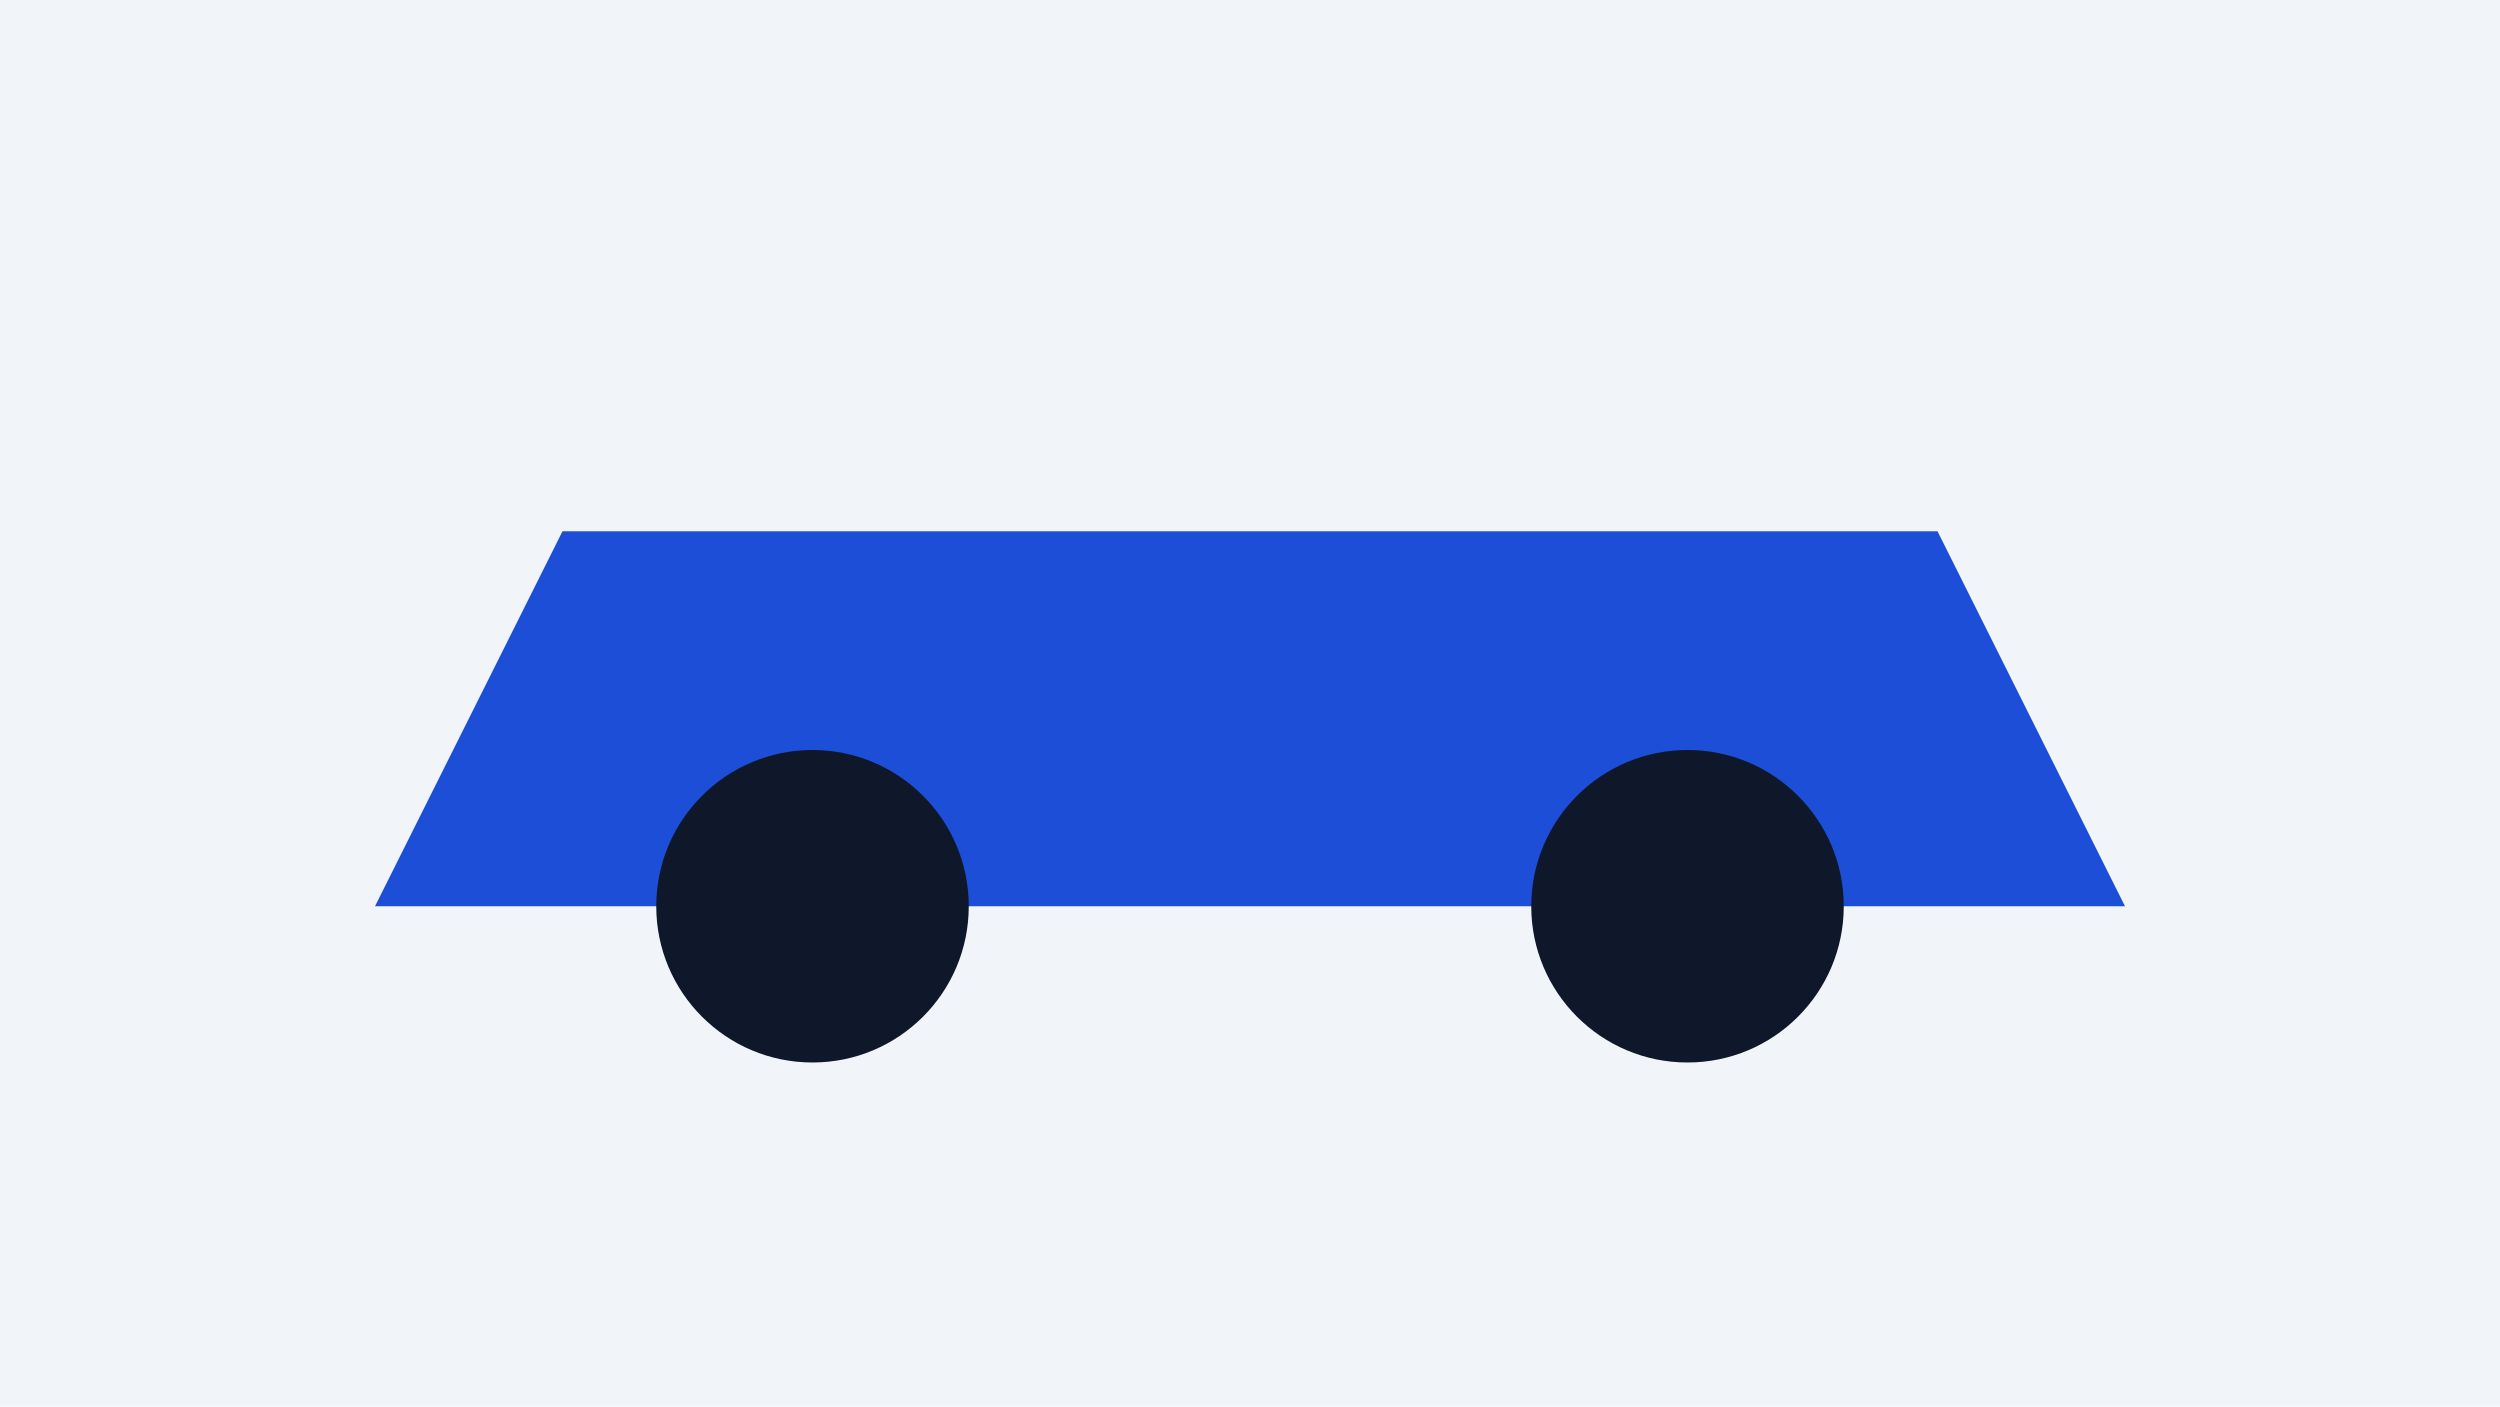
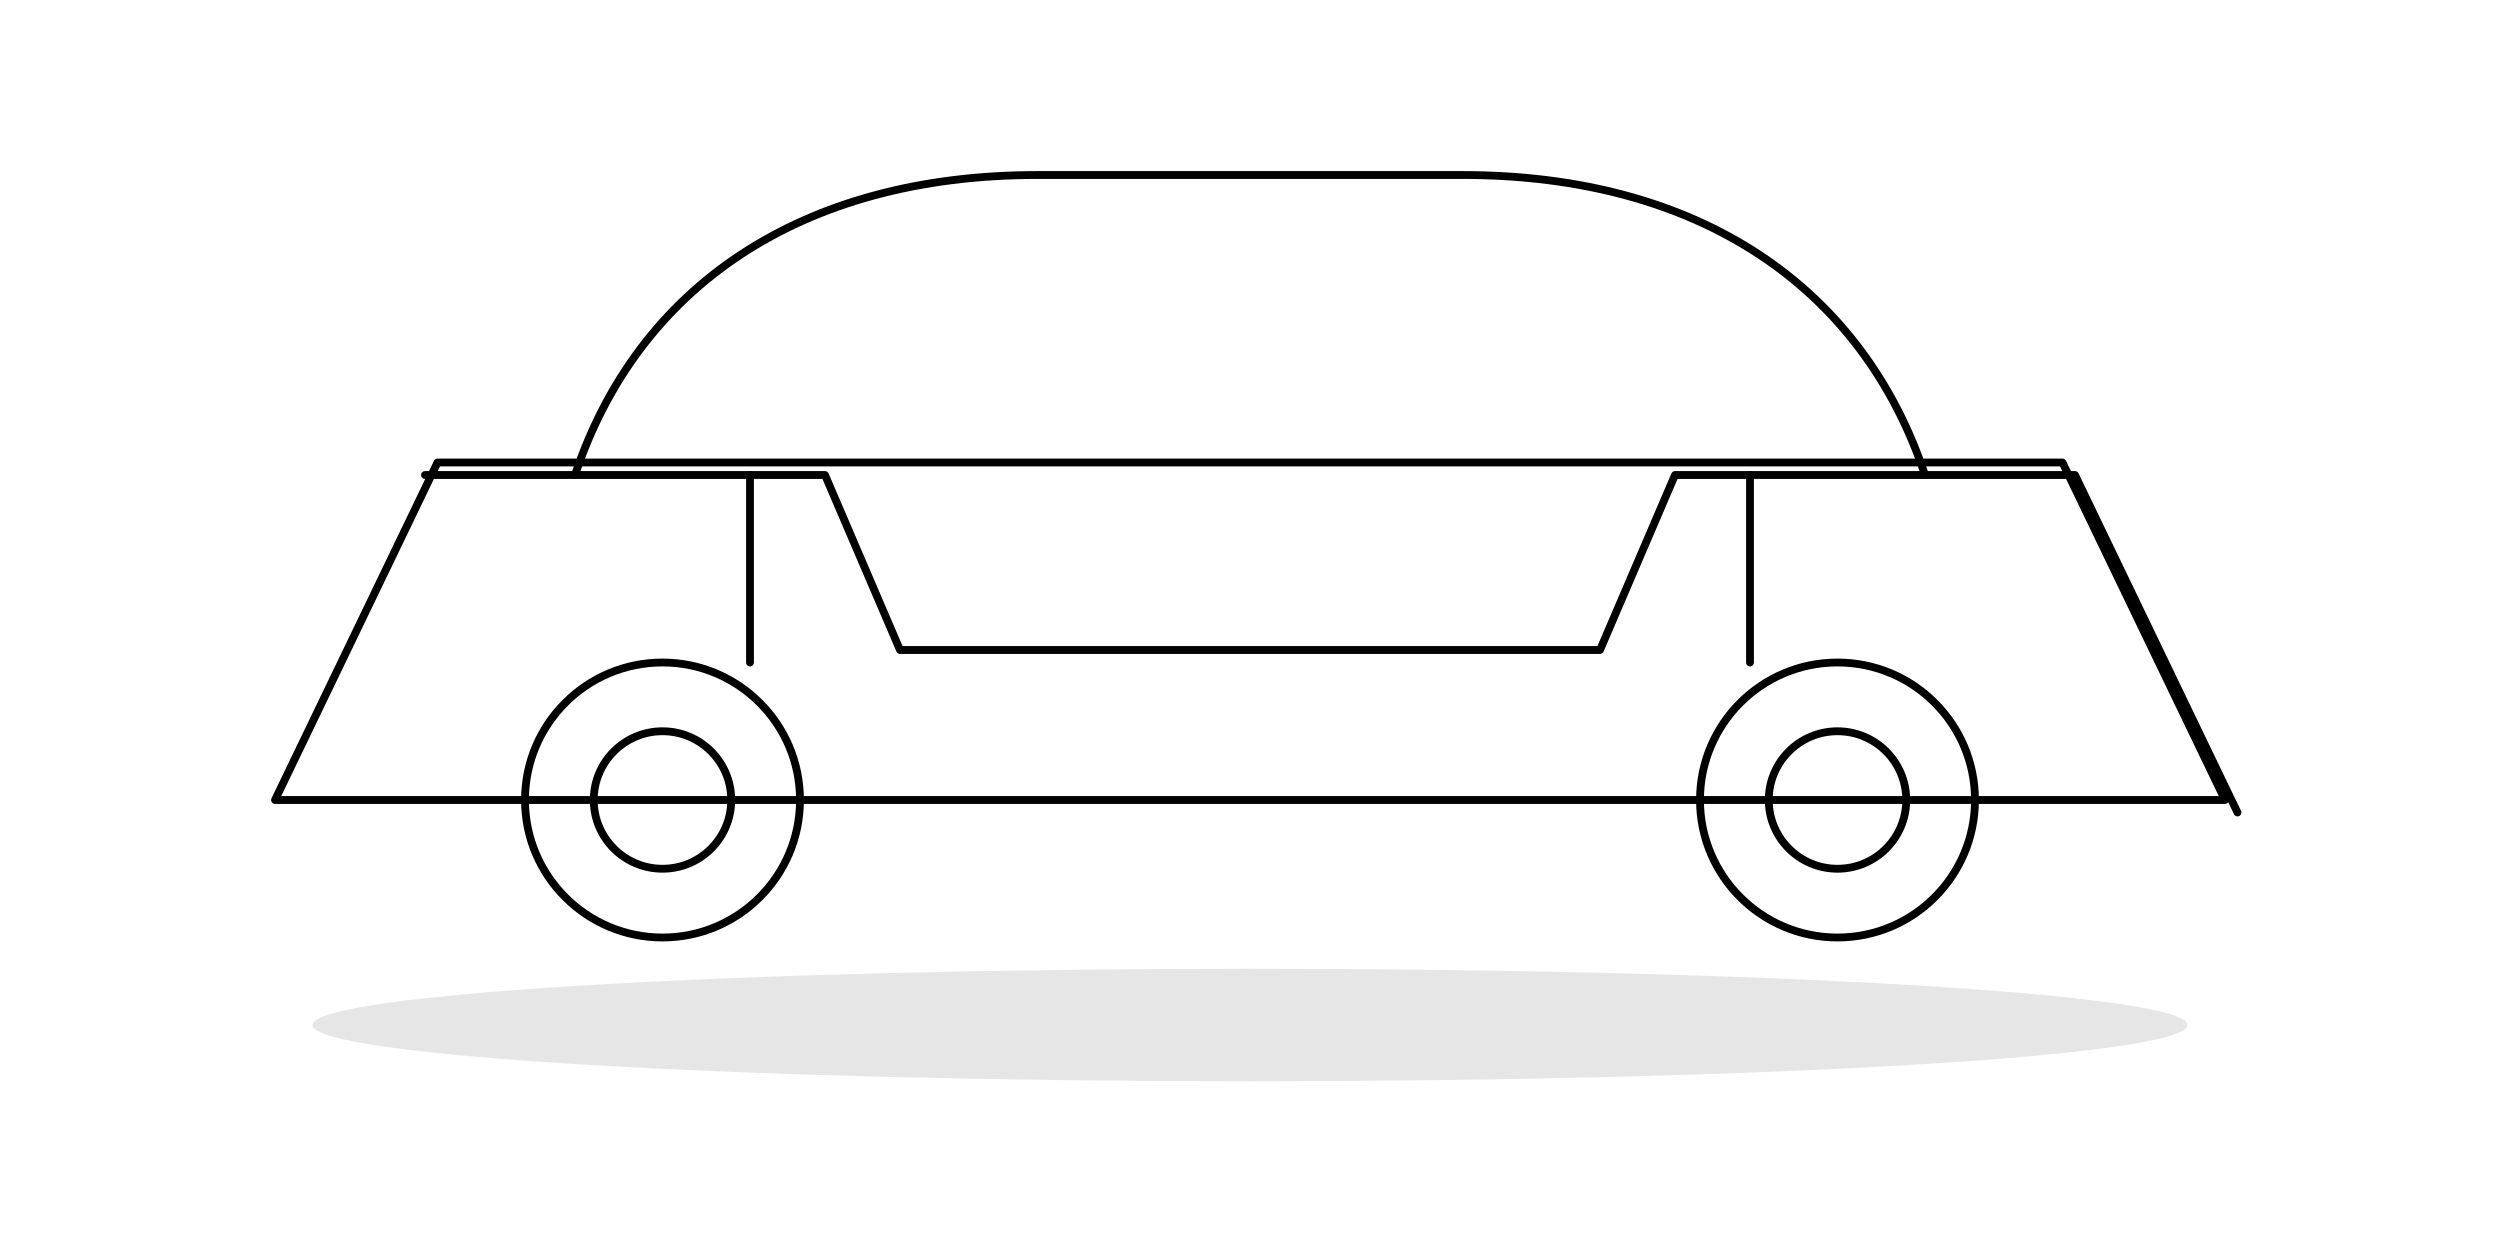
- <svg xmlns="http://www.w3.org/2000/svg" viewBox="0 0 640 360" role="img" aria-label="Auto Yard vehicle illustration">
-   <rect width="640" height="360" fill="#f1f5f9" />
-   <path d="M96 232h448l-48-96H144l-48 96z" fill="#1d4ed8" />
-   <circle cx="208" cy="232" r="40" fill="#0f172a" />
-   <circle cx="432" cy="232" r="40" fill="#0f172a" />
+ <svg xmlns="http://www.w3.org/2000/svg" viewBox="0 0 800 400" fill="none" stroke="currentColor" stroke-width="2.5" stroke-linecap="round" stroke-linejoin="round" role="img" aria-hidden="true">
+   <ellipse cx="400" cy="328" rx="300" ry="18" fill="currentColor" opacity="0.1" stroke="none" />
+   <path d="M88 256h624l-52-108H140l-52 108z" />
+   <path d="M136 152h128l24 56h224l24-56h128l52 108" />
+   <path d="M184 152c20-60 72-96 148-96h136c76 0 128 36 148 96" />
+   <path d="M240 152v60M560 152v60" />
+   <circle cx="212" cy="256" r="44" />
+   <circle cx="212" cy="256" r="22" />
+   <circle cx="588" cy="256" r="44" />
+   <circle cx="588" cy="256" r="22" />
</svg>
